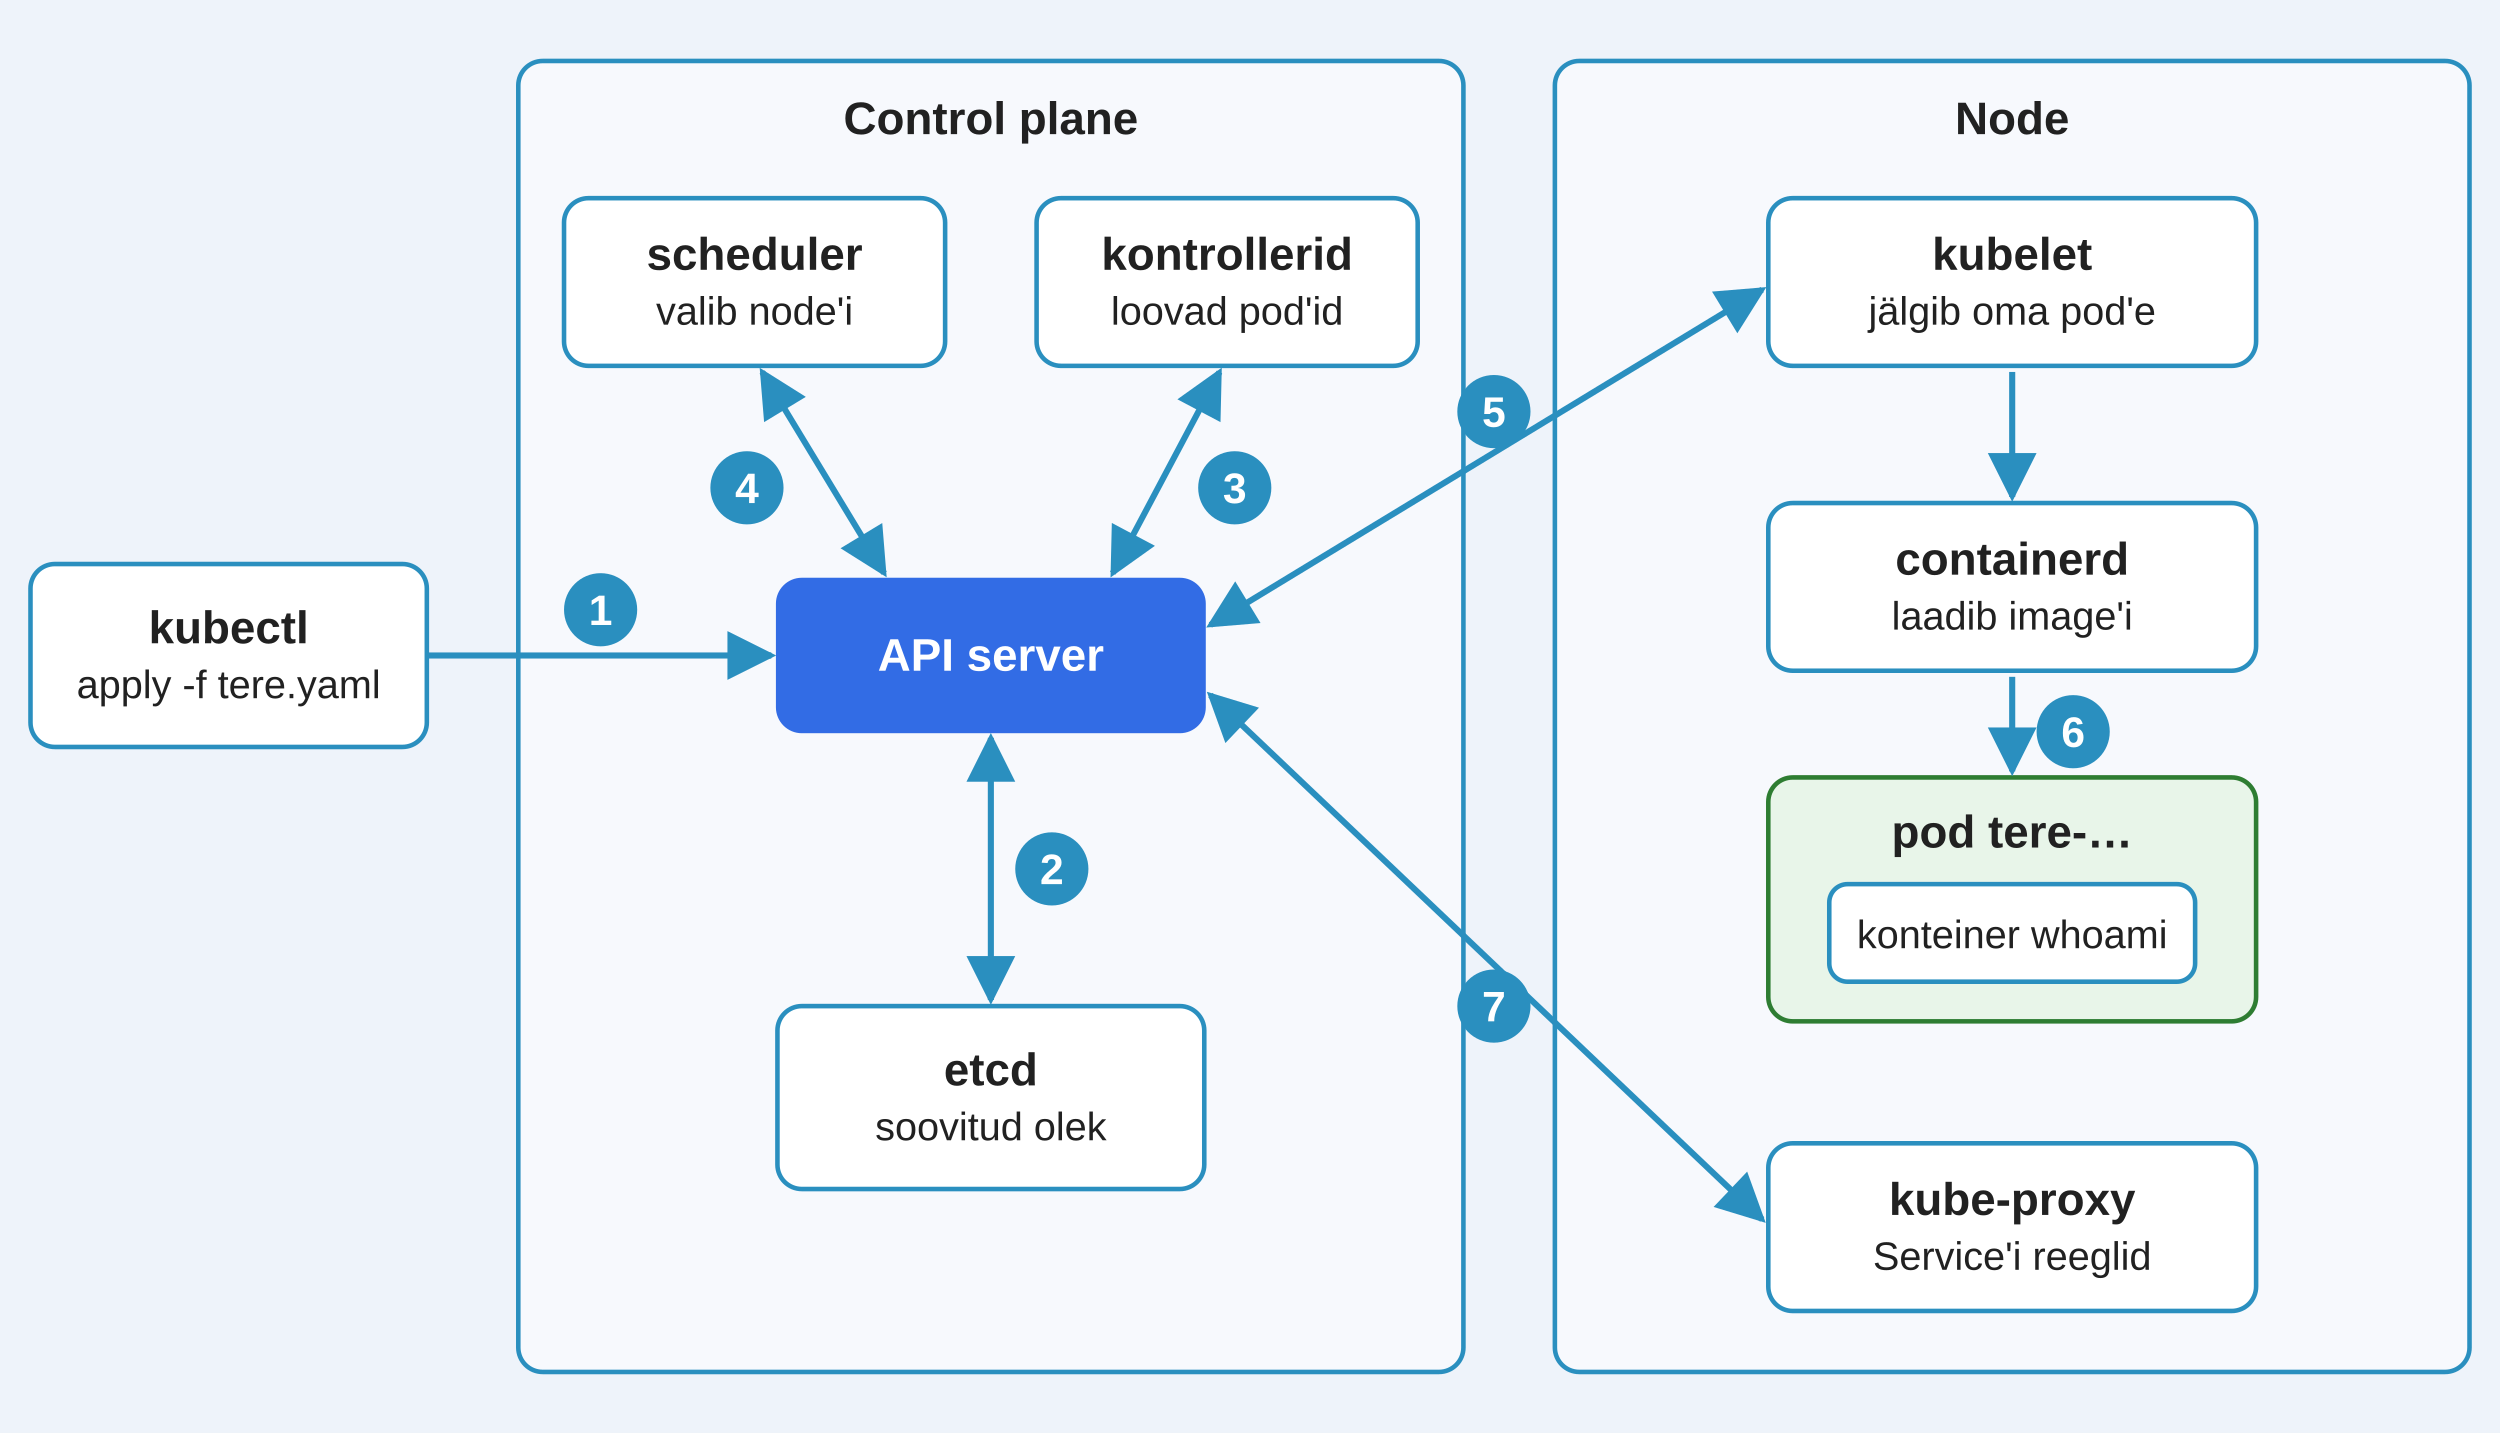
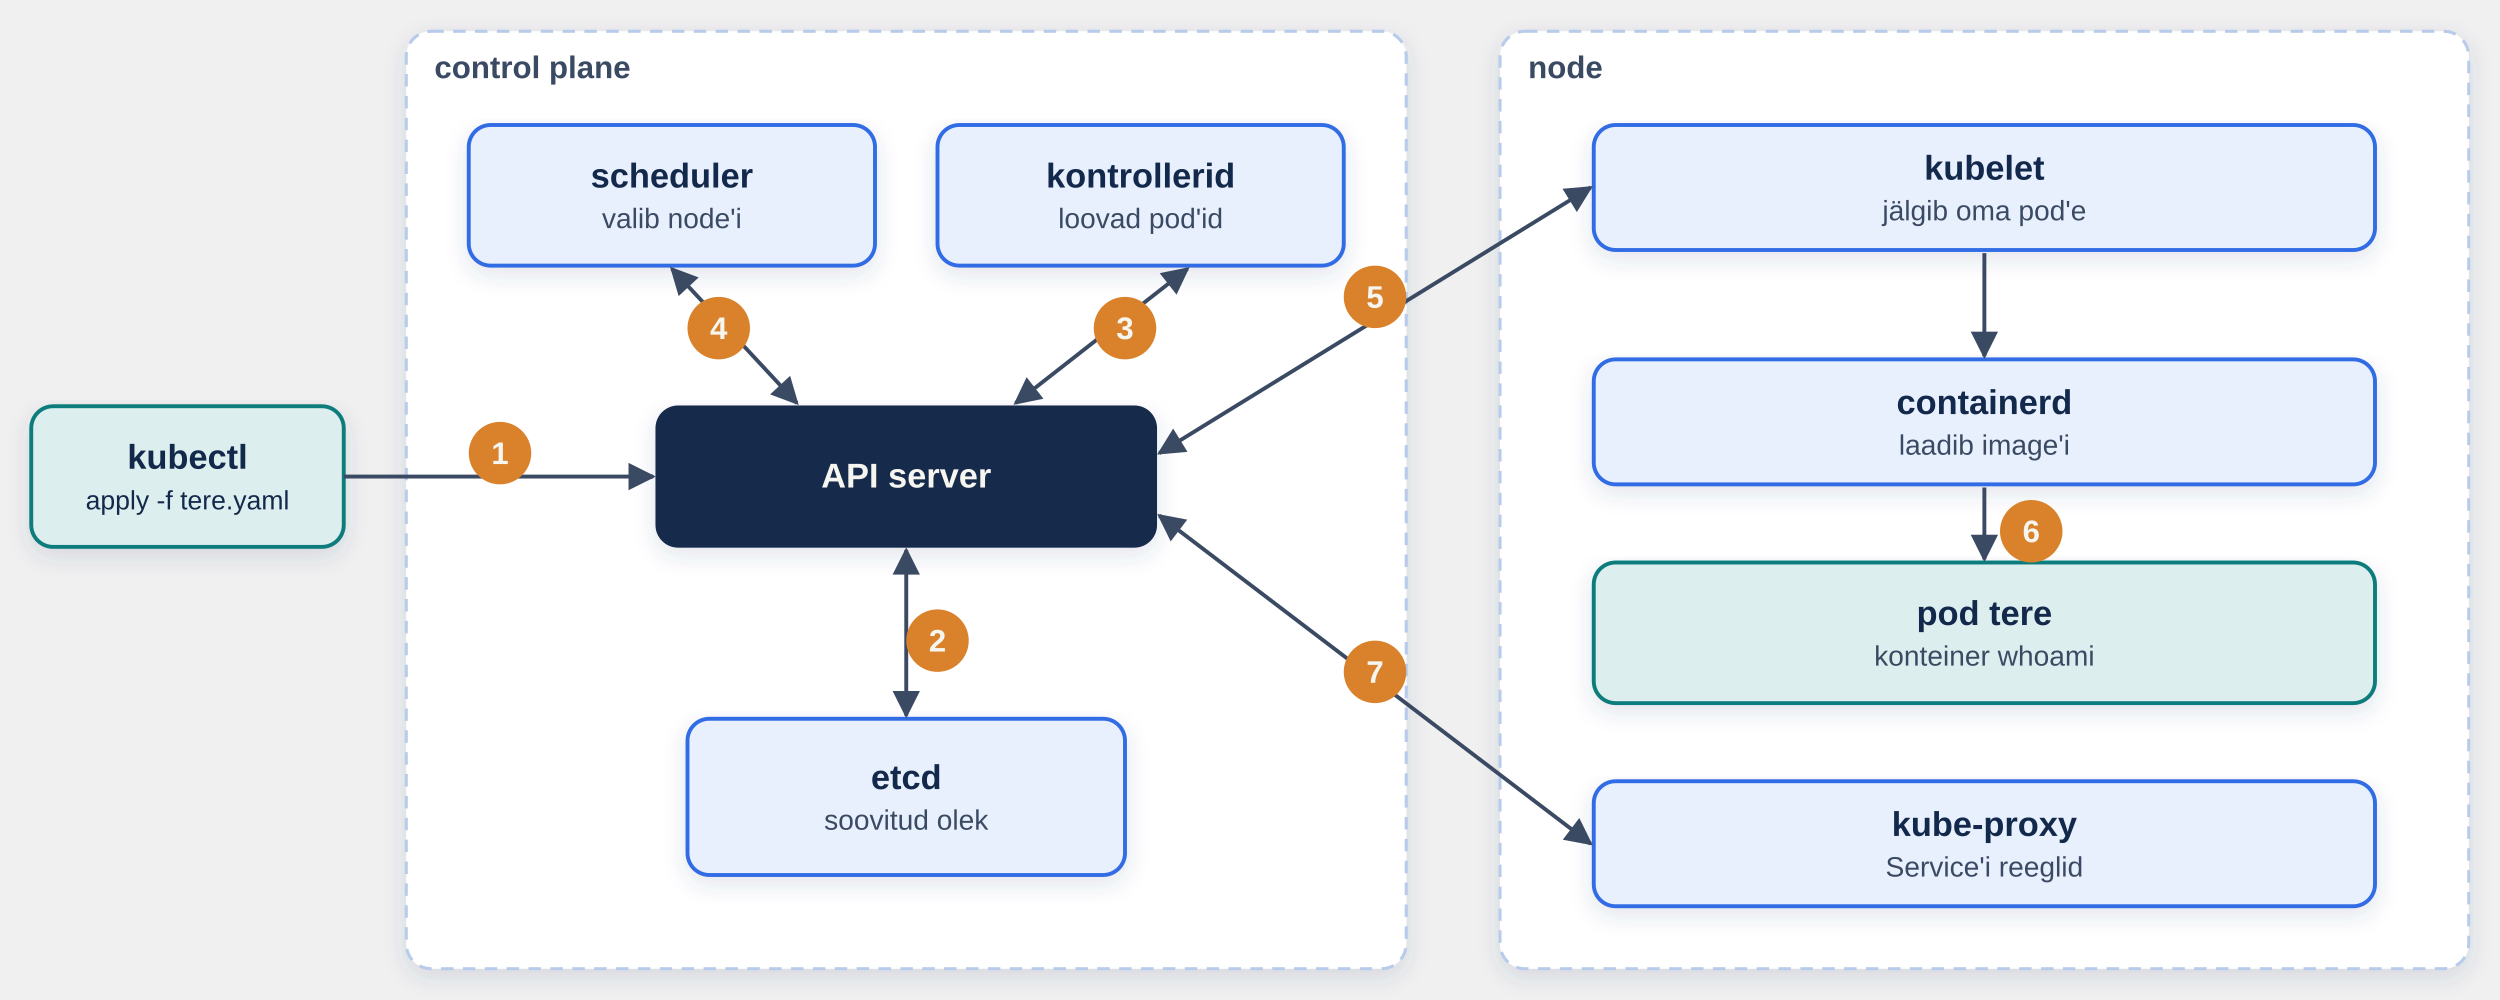
- <svg xmlns="http://www.w3.org/2000/svg" viewBox="0 0 820 470" width="820">
+ <svg xmlns="http://www.w3.org/2000/svg" viewBox="0 0 1600 640" width="1600">
  <defs>
-     <marker id="a" viewBox="0 0 10 10" refX="9" refY="5" markerWidth="8" markerHeight="8" orient="auto-start-reverse">
-       <path d="M0,0 L10,5 L0,10 z" fill="#2A8FBF" />
+     <linearGradient id="ubg" x1="0" y1="0" x2="1" y2="1">
+       <stop offset="0" stop-color="#F4F8FF" />
+       <stop offset="1" stop-color="#E3EDFC" />
+     </linearGradient>
+     <filter id="ush" x="-10%" y="-10%" width="120%" height="135%">
+       <feDropShadow dx="0" dy="5" stdDeviation="7" flood-color="#2A4A80" flood-opacity="0.14" />
+     </filter>
+   </defs>
+   <defs>
+     <marker id="a" viewBox="0 0 10 10" refX="9" refY="5" markerWidth="7" markerHeight="7" orient="auto-start-reverse">
+       <path d="M0,0 L10,5 L0,10 z" fill="#3B4A63" />
+     </marker>
+     <marker id="h" viewBox="0 0 10 10" refX="9" refY="5" markerWidth="7" markerHeight="7" orient="auto-start-reverse">
+       <path d="M0,0 L10,5 L0,10 z" fill="#D9822B" />
    </marker>
  </defs>
-   <style>text{font-family:Segoe UI, Arial, sans-serif;fill:#212121;text-anchor:middle}.t{font-size:15px;font-weight:600}.s{font-size:13px}.w{fill:#ffffff}.n{fill:#ffffff;font-size:14px;font-weight:700}.ln{stroke:#2A8FBF;stroke-width:2;fill:none}.d{stroke-dasharray:6 4}.p{fill:#FFFFFF;stroke:#2A8FBF;stroke-width:1.5}.o{fill:#FFFFFF;stroke:#2A8FBF;stroke-width:1.5}.g{fill:#e8f5e9;stroke:#2e7d32;stroke-width:1.5}.m{fill:#326CE5;stroke:#326CE5}.c{fill:#2A8FBF}</style>
-   <rect width="100%" height="100%" fill="#EEF3FA" />
-   <rect class="o" x="10" y="185" width="130" height="60" rx="8" />
-   <text class="t" x="75.0" y="211.0">kubectl</text>
-   <text class="s" x="75.0" y="229.0">apply -f tere.yaml</text>
-   <rect class="p" x="170" y="20" width="310" height="430" rx="8" fill-opacity="0.5" />
-   <text class="t" x="325" y="44">Control plane</text>
-   <rect class="o" x="185" y="65" width="125" height="55" rx="8" />
-   <text class="t" x="247.5" y="88.5">scheduler</text>
-   <text class="s" x="247.5" y="106.5">valib node'i</text>
-   <rect class="o" x="340" y="65" width="125" height="55" rx="8" />
-   <text class="t" x="402.5" y="88.5">kontrollerid</text>
-   <text class="s" x="402.5" y="106.5">loovad pod'id</text>
-   <rect class="m" x="255" y="190" width="140" height="50" rx="8" />
-   <text class="t w" x="325.0" y="220.0">API server</text>
-   <rect class="o" x="255" y="330" width="140" height="60" rx="8" />
-   <text class="t" x="325.0" y="356.0">etcd</text>
-   <text class="s" x="325.0" y="374.0">soovitud olek</text>
-   <rect class="o" x="510" y="20" width="300" height="430" rx="8" fill-opacity="0.5" />
-   <text class="t" x="660" y="44">Node</text>
-   <rect class="p" x="580" y="65" width="160" height="55" rx="8" />
-   <text class="t" x="660.0" y="88.5">kubelet</text>
-   <text class="s" x="660.0" y="106.5">jälgib oma pod'e</text>
-   <rect class="p" x="580" y="165" width="160" height="55" rx="8" />
-   <text class="t" x="660.0" y="188.5">containerd</text>
-   <text class="s" x="660.0" y="206.5">laadib image'i</text>
-   <rect class="g" x="580" y="255" width="160" height="80" rx="8" />
-   <text class="t" x="660" y="278">pod tere-…</text>
-   <rect class="p" x="600" y="290" width="120" height="32" rx="6" />
-   <text class="s" x="660" y="311">konteiner whoami</text>
-   <rect class="p" x="580" y="375" width="160" height="55" rx="8" />
-   <text class="t" x="660.0" y="398.5">kube-proxy</text>
-   <text class="s" x="660.0" y="416.5">Service'i reeglid</text>
-   <line class="ln" x1="140" y1="215" x2="253" y2="215" marker-end="url(#a)" />
-   <circle class="c" cx="197" cy="200" r="12" />
-   <text class="n" x="197" y="205">1</text>
-   <line class="ln" x1="325" y1="242" x2="325" y2="328" marker-start="url(#a)" marker-end="url(#a)" />
-   <circle class="c" cx="345" cy="285" r="12" />
-   <text class="n" x="345" y="290">2</text>
-   <line class="ln" x1="400" y1="122" x2="365" y2="188" marker-start="url(#a)" marker-end="url(#a)" />
-   <circle class="c" cx="405" cy="160" r="12" />
-   <text class="n" x="405" y="165">3</text>
-   <line class="ln" x1="250" y1="122" x2="290" y2="188" marker-start="url(#a)" marker-end="url(#a)" />
-   <circle class="c" cx="245" cy="160" r="12" />
-   <text class="n" x="245" y="165">4</text>
-   <line class="ln" x1="397" y1="205" x2="578" y2="95" marker-start="url(#a)" marker-end="url(#a)" />
-   <circle class="c" cx="490" cy="135" r="12" />
-   <text class="n" x="490" y="140">5</text>
-   <line class="ln" x1="660" y1="122" x2="660" y2="163" marker-end="url(#a)" />
-   <line class="ln" x1="660" y1="222" x2="660" y2="253" marker-end="url(#a)" />
-   <circle class="c" cx="680" cy="240" r="12" />
-   <text class="n" x="680" y="245">6</text>
-   <line class="ln" x1="397" y1="228" x2="578" y2="400" marker-start="url(#a)" marker-end="url(#a)" />
-   <circle class="c" cx="490" cy="330" r="12" />
-   <text class="n" x="490" y="335">7</text>
+   <style>
+ text{font-family:'Segoe UI',Arial,sans-serif;fill:#13294B;text-anchor:middle}
+ .t{font-size:22px;font-weight:700} .s{font-size:18px;fill:#3B4A63} .c{font-family:'Segoe UI',Arial,sans-serif;font-size:17px;fill:#13294B}
+ .zt{font-size:20px;font-weight:700;fill:#3B4A63} .w{fill:#F6F5F0} .ws{font-size:18px;fill:#BFD8D5}
+ .app{fill:#DCEFEE;stroke:#0E7C7B;stroke-width:2.5} .db{fill:#FBEBDD;stroke:#D9822B;stroke-width:2.5}
+ .k8s{fill:#E8F0FE;stroke:#326CE5;stroke-width:2.5} .dark{fill:#13294B;stroke:#13294B}
+ .bad{fill:#F7E1E1;stroke:#B23B3B;stroke-width:2.5} .new{stroke:#D9822B;stroke-width:5}
+ .zone{fill:#FFFFFF;stroke:#B8CBEA;stroke-width:2;stroke-dasharray:8 6} .zonef{fill:#F6F9FF;stroke:#B8CBEA;stroke-width:2}
+ .ln{stroke:#3B4A63;stroke-width:2.5;fill:none} .lh{stroke:#D9822B;stroke-width:3.5;fill:none} .d{stroke-dasharray:8 6}
+ .dim{opacity:0.35}
+ </style>
+   <g>
+     <rect filter="url(#ush)" class="app" x="20" y="260" width="200" height="90" rx="14" />
+     <text class="t" x="120.0" y="300.0">kubectl</text>
+     <text class="c" x="120.0" y="326.0">apply -f tere.yaml</text>
+   </g>
+   <g>
+     <rect filter="url(#ush)" class="zone" x="260" y="20" width="640" height="600" rx="16" />
+     <text class="zt" x="278" y="50" style="text-anchor:start">control plane</text>
+   </g>
+   <g>
+     <rect filter="url(#ush)" class="k8s" x="300" y="80" width="260" height="90" rx="14" />
+     <text class="t" x="430.0" y="120.0">scheduler</text>
+     <text class="s" x="430.0" y="146.0">valib node'i</text>
+   </g>
+   <g>
+     <rect filter="url(#ush)" class="k8s" x="600" y="80" width="260" height="90" rx="14" />
+     <text class="t" x="730.0" y="120.0">kontrollerid</text>
+     <text class="s" x="730.0" y="146.0">loovad pod'id</text>
+   </g>
+   <g>
+     <rect filter="url(#ush)" class="dark" x="420" y="260" width="320" height="90" rx="14" />
+     <text class="t w" x="580.0" y="312.0">API server</text>
+   </g>
+   <g>
+     <rect filter="url(#ush)" class="k8s" x="440" y="460" width="280" height="100" rx="14" />
+     <text class="t" x="580.0" y="505.0">etcd</text>
+     <text class="s" x="580.0" y="531.0">soovitud olek</text>
+   </g>
+   <g>
+     <rect filter="url(#ush)" class="zone" x="960" y="20" width="620" height="600" rx="16" />
+     <text class="zt" x="978" y="50" style="text-anchor:start">node</text>
+   </g>
+   <g>
+     <rect filter="url(#ush)" class="k8s" x="1020" y="80" width="500" height="80" rx="14" />
+     <text class="t" x="1270.0" y="115.0">kubelet</text>
+     <text class="s" x="1270.0" y="141.0">jälgib oma pod'e</text>
+   </g>
+   <g>
+     <rect filter="url(#ush)" class="k8s" x="1020" y="230" width="500" height="80" rx="14" />
+     <text class="t" x="1270.0" y="265.0">containerd</text>
+     <text class="s" x="1270.0" y="291.0">laadib image'i</text>
+   </g>
+   <g>
+     <rect filter="url(#ush)" class="app" x="1020" y="360" width="500" height="90" rx="14" />
+     <text class="t" x="1270.0" y="400.0">pod tere</text>
+     <text class="s" x="1270.0" y="426.0">konteiner whoami</text>
+   </g>
+   <g>
+     <rect filter="url(#ush)" class="k8s" x="1020" y="500" width="500" height="80" rx="14" />
+     <text class="t" x="1270.0" y="535.0">kube-proxy</text>
+     <text class="s" x="1270.0" y="561.0">Service'i reeglid</text>
+   </g>
+   <line class="ln" x1="220" y1="305" x2="418" y2="305" marker-end="url(#a)" />
+   <line class="ln" x1="580" y1="352" x2="580" y2="458" marker-start="url(#a)" marker-end="url(#a)" />
+   <line class="ln" x1="760" y1="172" x2="650" y2="258" marker-start="url(#a)" marker-end="url(#a)" />
+   <line class="ln" x1="430" y1="172" x2="510" y2="258" marker-start="url(#a)" marker-end="url(#a)" />
+   <line class="ln" x1="742" y1="290" x2="1018" y2="120" marker-start="url(#a)" marker-end="url(#a)" />
+   <line class="ln" x1="1270" y1="162" x2="1270" y2="228" marker-end="url(#a)" />
+   <line class="ln" x1="1270" y1="312" x2="1270" y2="358" marker-end="url(#a)" />
+   <line class="ln" x1="742" y1="330" x2="1018" y2="540" marker-start="url(#a)" marker-end="url(#a)" />
+   <circle cx="320" cy="290" r="20" fill="#D9822B" />
+   <text x="320" y="297" style="fill:#F6F5F0;font-size:20px;font-weight:700">1</text>
+   <circle cx="600" cy="410" r="20" fill="#D9822B" />
+   <text x="600" y="417" style="fill:#F6F5F0;font-size:20px;font-weight:700">2</text>
+   <circle cx="720" cy="210" r="20" fill="#D9822B" />
+   <text x="720" y="217" style="fill:#F6F5F0;font-size:20px;font-weight:700">3</text>
+   <circle cx="460" cy="210" r="20" fill="#D9822B" />
+   <text x="460" y="217" style="fill:#F6F5F0;font-size:20px;font-weight:700">4</text>
+   <circle cx="880" cy="190" r="20" fill="#D9822B" />
+   <text x="880" y="197" style="fill:#F6F5F0;font-size:20px;font-weight:700">5</text>
+   <circle cx="1300" cy="340" r="20" fill="#D9822B" />
+   <text x="1300" y="347" style="fill:#F6F5F0;font-size:20px;font-weight:700">6</text>
+   <circle cx="880" cy="430" r="20" fill="#D9822B" />
+   <text x="880" y="437" style="fill:#F6F5F0;font-size:20px;font-weight:700">7</text>
</svg>
